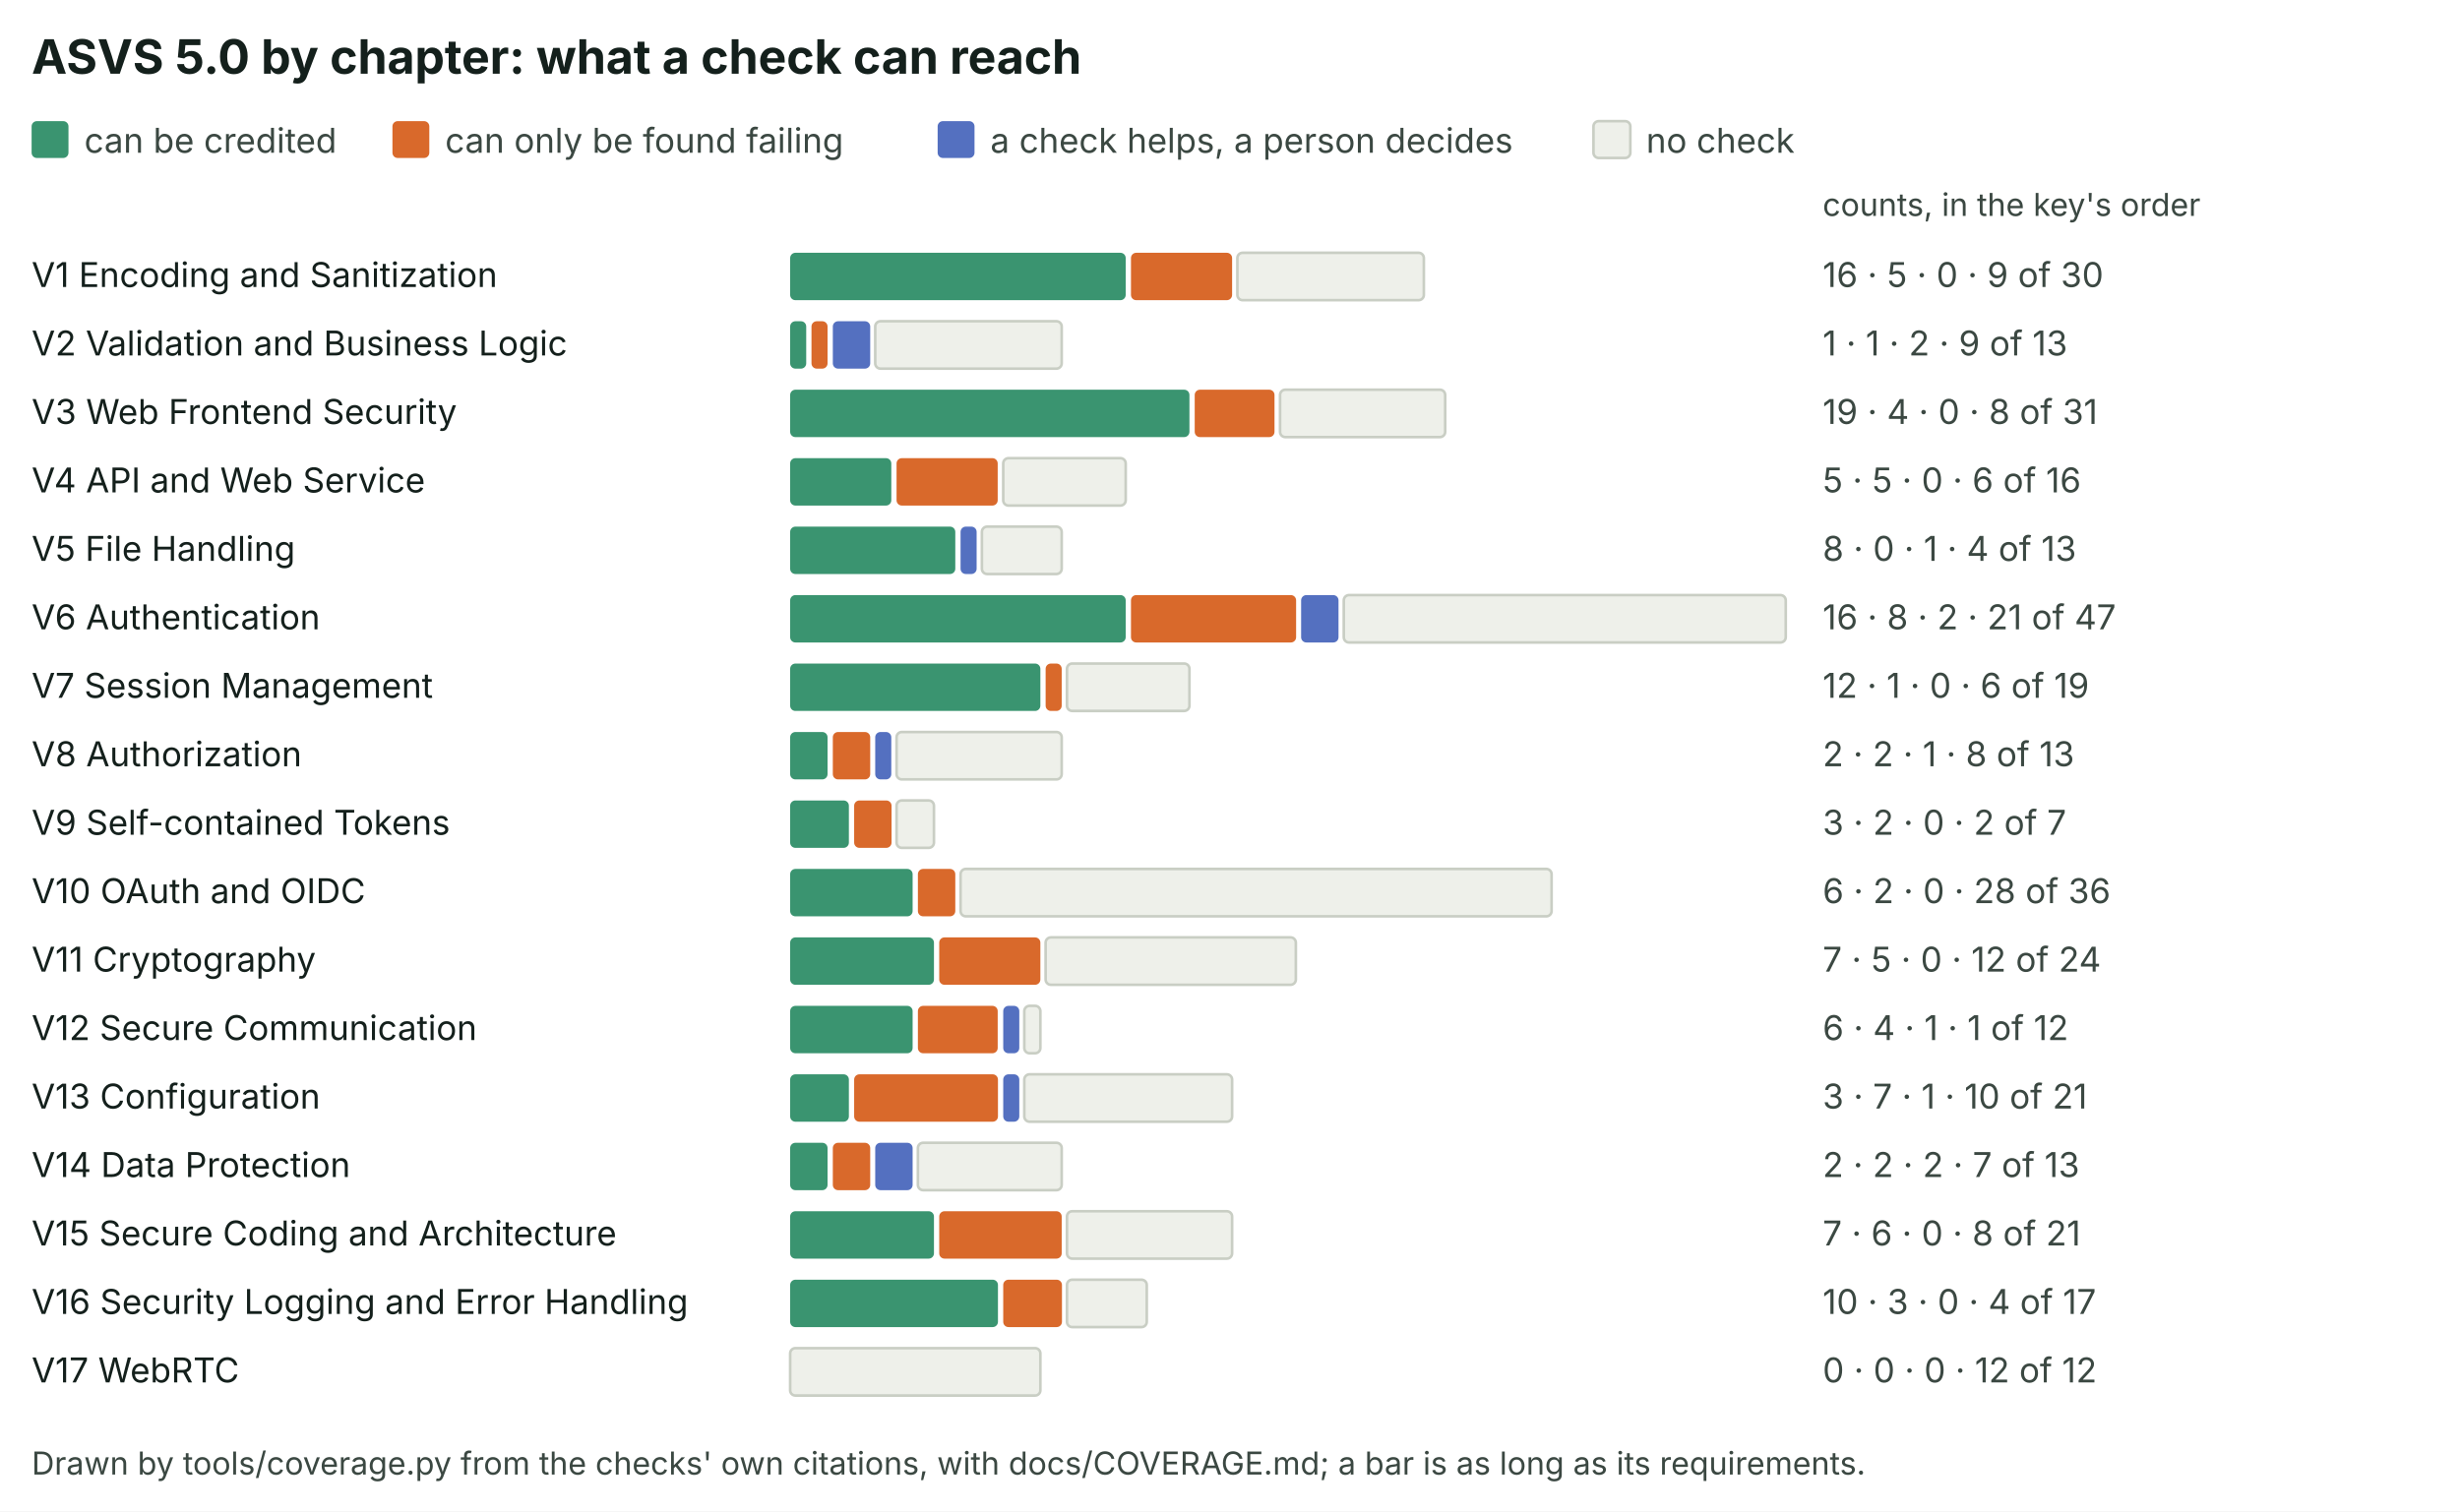
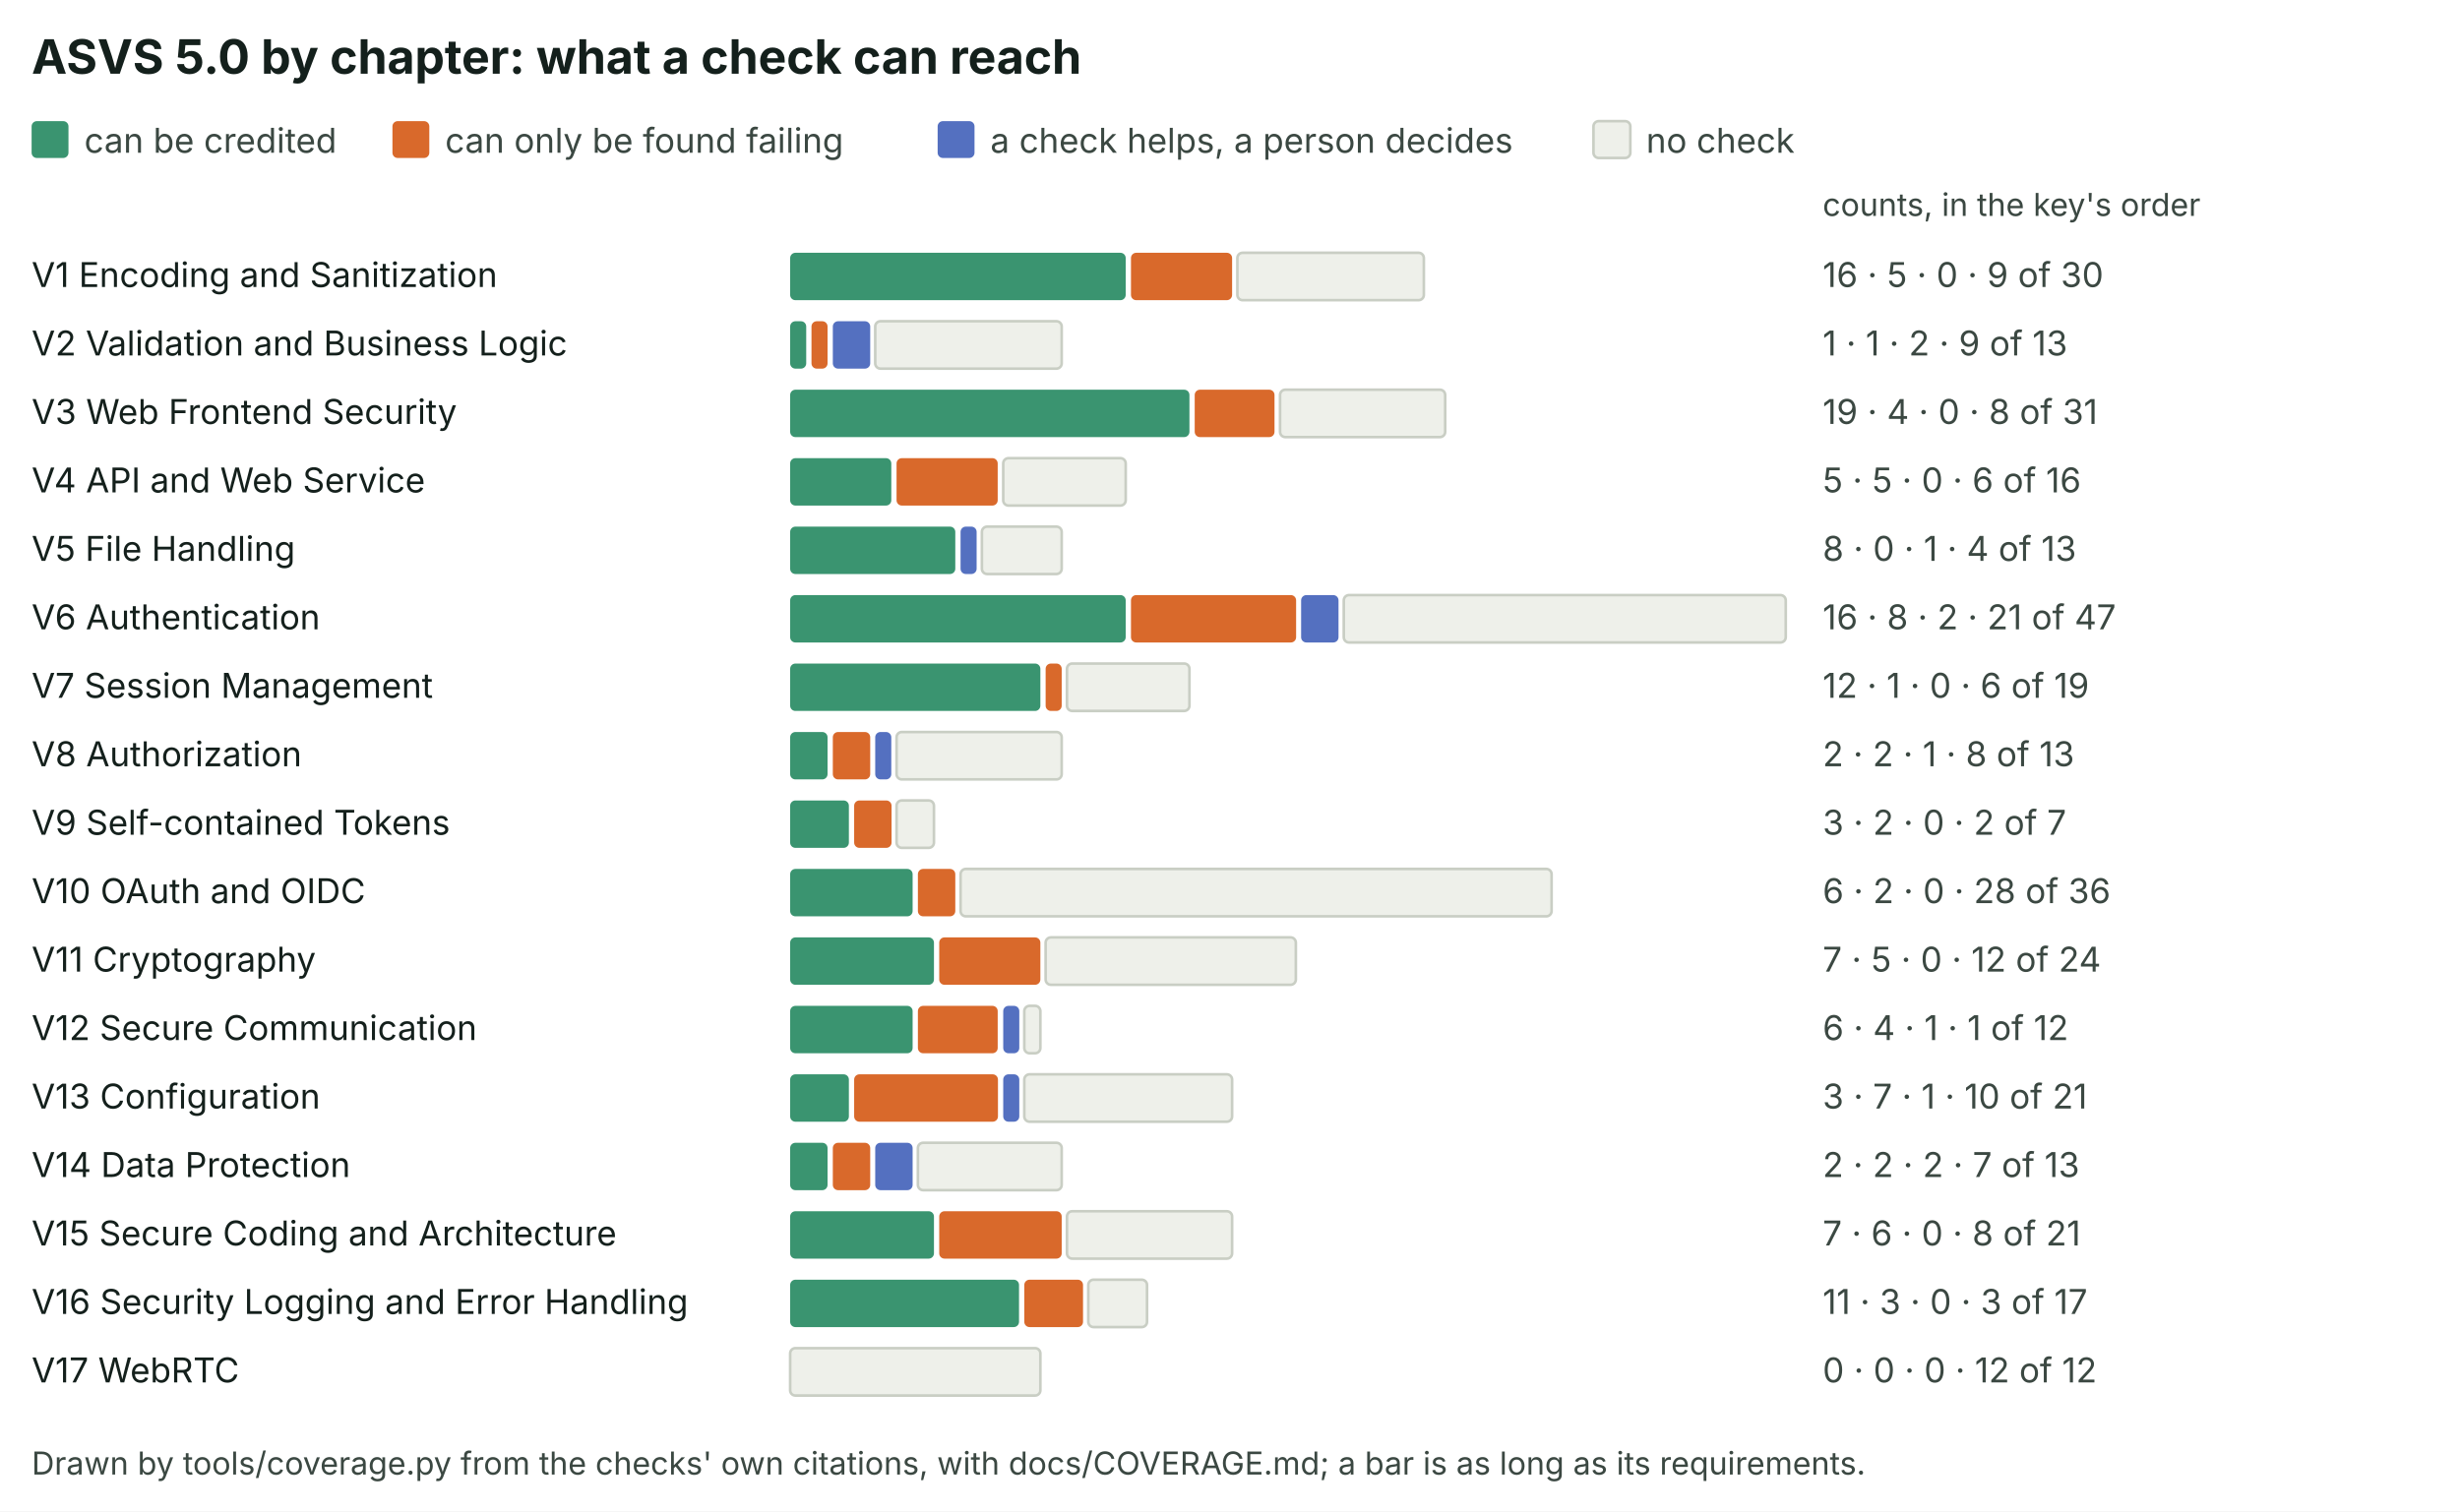
<svg xmlns="http://www.w3.org/2000/svg" viewBox="0 0 934 574" width="934" height="574" role="img" aria-labelledby="t d" font-family="Atkinson Hyperlegible, -apple-system, Segoe UI, sans-serif">
  <style>.bg{fill:#FFFFFF}.ink{fill:#14201C}.soft{fill:#3B4842}.none{fill:#EEF0EA;stroke:#C9CEC4}@media (prefers-color-scheme: dark){.bg{fill:#14201C}.ink{fill:#F3F4EF}.soft{fill:#C9CEC4}.none{fill:#182A23;stroke:#3B4842}}</style>
  <rect class="bg" width="934" height="574" />
  <text class="ink" x="12" y="28" font-size="18" font-weight="700">ASVS 5.0 by chapter: what a check can reach</text>
  <rect fill="#3A9470" x="12" y="46" width="14" height="14" rx="2" />
  <text class="soft" x="32" y="58" font-size="13">can be credited</text>
  <rect fill="#D9692B" x="149" y="46" width="14" height="14" rx="2" />
  <text class="soft" x="169" y="58" font-size="13">can only be found failing</text>
  <rect fill="#5470C0" x="356" y="46" width="14" height="14" rx="2" />
  <text class="soft" x="376" y="58" font-size="13">a check helps, a person decides</text>
  <rect class="none" x="605" y="46" width="14" height="14" rx="2" />
  <text class="soft" x="625" y="58" font-size="13">no check</text>
  <text class="soft" x="692" y="82" font-size="12">counts, in the key's order</text>
  <text class="ink" x="12" y="109" font-size="13">V1 Encoding and Sanitization</text>
  <rect fill="#3A9470" x="300.0" y="96" width="127.4" height="18" rx="2" />
  <rect fill="#D9692B" x="429.4" y="96" width="38.4" height="18" rx="2" />
  <rect class="none" x="469.8" y="96" width="70.8" height="18" rx="2" />
  <text class="soft" x="692" y="109" font-size="13">16 · 5 · 0 · 9  of 30</text>
  <text class="ink" x="12" y="135" font-size="13">V2 Validation and Business Logic</text>
  <rect fill="#3A9470" x="300.0" y="122" width="6.1" height="18" rx="2" />
  <rect fill="#D9692B" x="308.1" y="122" width="6.1" height="18" rx="2" />
  <rect fill="#5470C0" x="316.2" y="122" width="14.2" height="18" rx="2" />
  <rect class="none" x="332.3" y="122" width="70.8" height="18" rx="2" />
  <text class="soft" x="692" y="135" font-size="13">1 · 1 · 2 · 9  of 13</text>
  <text class="ink" x="12" y="161" font-size="13">V3 Web Frontend Security</text>
  <rect fill="#3A9470" x="300.0" y="148" width="151.6" height="18" rx="2" />
  <rect fill="#D9692B" x="453.6" y="148" width="30.3" height="18" rx="2" />
  <rect class="none" x="486.0" y="148" width="62.7" height="18" rx="2" />
  <text class="soft" x="692" y="161" font-size="13">19 · 4 · 0 · 8  of 31</text>
  <text class="ink" x="12" y="187" font-size="13">V4 API and Web Service</text>
  <rect fill="#3A9470" x="300.0" y="174" width="38.4" height="18" rx="2" />
  <rect fill="#D9692B" x="340.4" y="174" width="38.4" height="18" rx="2" />
  <rect class="none" x="380.9" y="174" width="46.5" height="18" rx="2" />
  <text class="soft" x="692" y="187" font-size="13">5 · 5 · 0 · 6  of 16</text>
  <text class="ink" x="12" y="213" font-size="13">V5 File Handling</text>
  <rect fill="#3A9470" x="300.0" y="200" width="62.7" height="18" rx="2" />
  <rect fill="#5470C0" x="364.7" y="200" width="6.1" height="18" rx="2" />
  <rect class="none" x="372.8" y="200" width="30.3" height="18" rx="2" />
  <text class="soft" x="692" y="213" font-size="13">8 · 0 · 1 · 4  of 13</text>
  <text class="ink" x="12" y="239" font-size="13">V6 Authentication</text>
  <rect fill="#3A9470" x="300.0" y="226" width="127.4" height="18" rx="2" />
  <rect fill="#D9692B" x="429.4" y="226" width="62.7" height="18" rx="2" />
  <rect fill="#5470C0" x="494.0" y="226" width="14.2" height="18" rx="2" />
  <rect class="none" x="510.2" y="226" width="167.8" height="18" rx="2" />
  <text class="soft" x="692" y="239" font-size="13">16 · 8 · 2 · 21  of 47</text>
  <text class="ink" x="12" y="265" font-size="13">V7 Session Management</text>
  <rect fill="#3A9470" x="300.0" y="252" width="95.0" height="18" rx="2" />
  <rect fill="#D9692B" x="397.0" y="252" width="6.1" height="18" rx="2" />
  <rect class="none" x="405.1" y="252" width="46.5" height="18" rx="2" />
  <text class="soft" x="692" y="265" font-size="13">12 · 1 · 0 · 6  of 19</text>
  <text class="ink" x="12" y="291" font-size="13">V8 Authorization</text>
  <rect fill="#3A9470" x="300.0" y="278" width="14.2" height="18" rx="2" />
  <rect fill="#D9692B" x="316.2" y="278" width="14.2" height="18" rx="2" />
  <rect fill="#5470C0" x="332.3" y="278" width="6.1" height="18" rx="2" />
  <rect class="none" x="340.4" y="278" width="62.7" height="18" rx="2" />
  <text class="soft" x="692" y="291" font-size="13">2 · 2 · 1 · 8  of 13</text>
  <text class="ink" x="12" y="317" font-size="13">V9 Self-contained Tokens</text>
  <rect fill="#3A9470" x="300.0" y="304" width="22.3" height="18" rx="2" />
  <rect fill="#D9692B" x="324.3" y="304" width="14.2" height="18" rx="2" />
  <rect class="none" x="340.4" y="304" width="14.2" height="18" rx="2" />
  <text class="soft" x="692" y="317" font-size="13">3 · 2 · 0 · 2  of 7</text>
  <text class="ink" x="12" y="343" font-size="13">V10 OAuth and OIDC</text>
  <rect fill="#3A9470" x="300.0" y="330" width="46.5" height="18" rx="2" />
  <rect fill="#D9692B" x="348.5" y="330" width="14.2" height="18" rx="2" />
  <rect class="none" x="364.7" y="330" width="224.4" height="18" rx="2" />
  <text class="soft" x="692" y="343" font-size="13">6 · 2 · 0 · 28  of 36</text>
  <text class="ink" x="12" y="369" font-size="13">V11 Cryptography</text>
  <rect fill="#3A9470" x="300.0" y="356" width="54.6" height="18" rx="2" />
  <rect fill="#D9692B" x="356.6" y="356" width="38.4" height="18" rx="2" />
  <rect class="none" x="397.0" y="356" width="95.0" height="18" rx="2" />
  <text class="soft" x="692" y="369" font-size="13">7 · 5 · 0 · 12  of 24</text>
  <text class="ink" x="12" y="395" font-size="13">V12 Secure Communication</text>
  <rect fill="#3A9470" x="300.0" y="382" width="46.5" height="18" rx="2" />
  <rect fill="#D9692B" x="348.5" y="382" width="30.3" height="18" rx="2" />
  <rect fill="#5470C0" x="380.9" y="382" width="6.1" height="18" rx="2" />
  <rect class="none" x="388.9" y="382" width="6.1" height="18" rx="2" />
  <text class="soft" x="692" y="395" font-size="13">6 · 4 · 1 · 1  of 12</text>
  <text class="ink" x="12" y="421" font-size="13">V13 Configuration</text>
  <rect fill="#3A9470" x="300.0" y="408" width="22.3" height="18" rx="2" />
  <rect fill="#D9692B" x="324.3" y="408" width="54.6" height="18" rx="2" />
  <rect fill="#5470C0" x="380.9" y="408" width="6.1" height="18" rx="2" />
  <rect class="none" x="388.9" y="408" width="78.9" height="18" rx="2" />
  <text class="soft" x="692" y="421" font-size="13">3 · 7 · 1 · 10  of 21</text>
  <text class="ink" x="12" y="447" font-size="13">V14 Data Protection</text>
  <rect fill="#3A9470" x="300.0" y="434" width="14.2" height="18" rx="2" />
  <rect fill="#D9692B" x="316.2" y="434" width="14.2" height="18" rx="2" />
  <rect fill="#5470C0" x="332.3" y="434" width="14.2" height="18" rx="2" />
  <rect class="none" x="348.5" y="434" width="54.6" height="18" rx="2" />
  <text class="soft" x="692" y="447" font-size="13">2 · 2 · 2 · 7  of 13</text>
  <text class="ink" x="12" y="473" font-size="13">V15 Secure Coding and Architecture</text>
  <rect fill="#3A9470" x="300.0" y="460" width="54.6" height="18" rx="2" />
  <rect fill="#D9692B" x="356.6" y="460" width="46.5" height="18" rx="2" />
  <rect class="none" x="405.1" y="460" width="62.7" height="18" rx="2" />
  <text class="soft" x="692" y="473" font-size="13">7 · 6 · 0 · 8  of 21</text>
  <text class="ink" x="12" y="499" font-size="13">V16 Security Logging and Error Handling</text>
-   <rect fill="#3A9470" x="300.0" y="486" width="78.9" height="18" rx="2" />
-   <rect fill="#D9692B" x="380.9" y="486" width="22.3" height="18" rx="2" />
-   <rect class="none" x="405.1" y="486" width="30.3" height="18" rx="2" />
-   <text class="soft" x="692" y="499" font-size="13">10 · 3 · 0 · 4  of 17</text>
+   <rect fill="#3A9470" x="300.0" y="486" width="86.9" height="18" rx="2" />
+   <rect fill="#D9692B" x="388.9" y="486" width="22.3" height="18" rx="2" />
+   <rect class="none" x="413.2" y="486" width="22.3" height="18" rx="2" />
+   <text class="soft" x="692" y="499" font-size="13">11 · 3 · 0 · 3  of 17</text>
  <text class="ink" x="12" y="525" font-size="13">V17 WebRTC</text>
  <rect class="none" x="300.0" y="512" width="95.0" height="18" rx="2" />
  <text class="soft" x="692" y="525" font-size="13">0 · 0 · 0 · 12  of 12</text>
  <text class="soft" x="12" y="560" font-size="12">Drawn by tools/coverage.py from the checks' own citations, with docs/COVERAGE.md; a bar is as long as its requirements.</text>
</svg>
